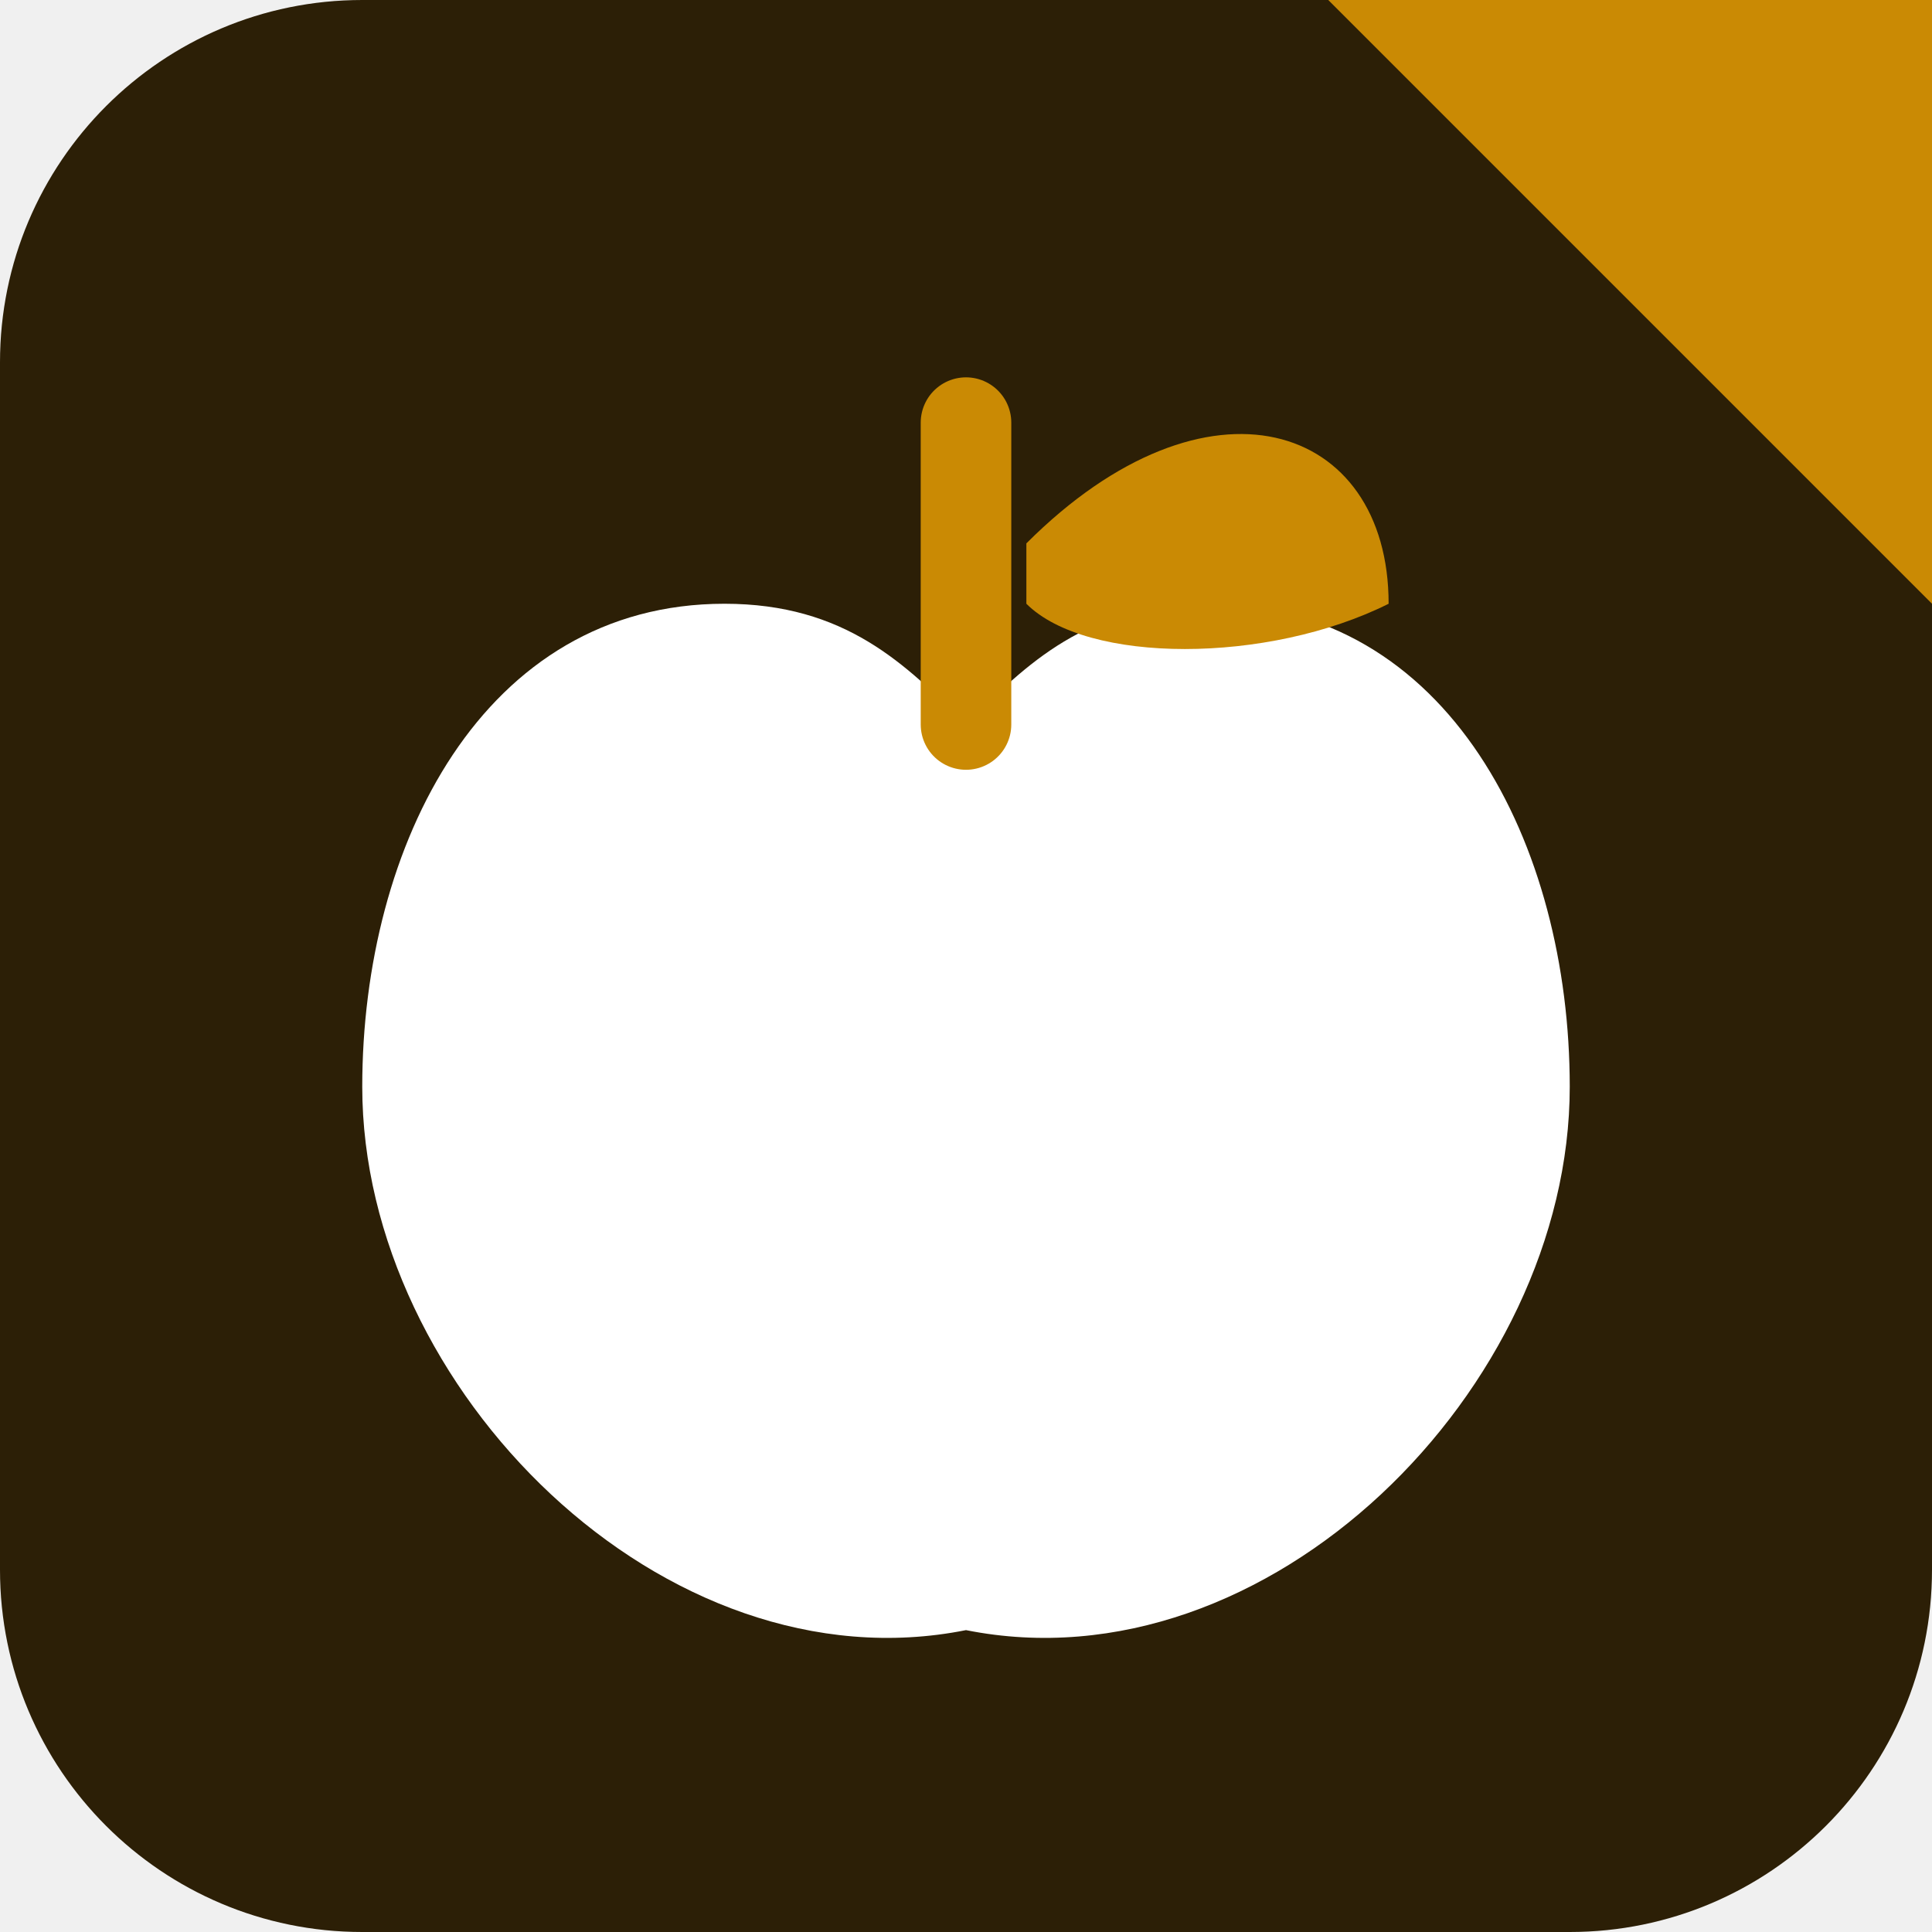
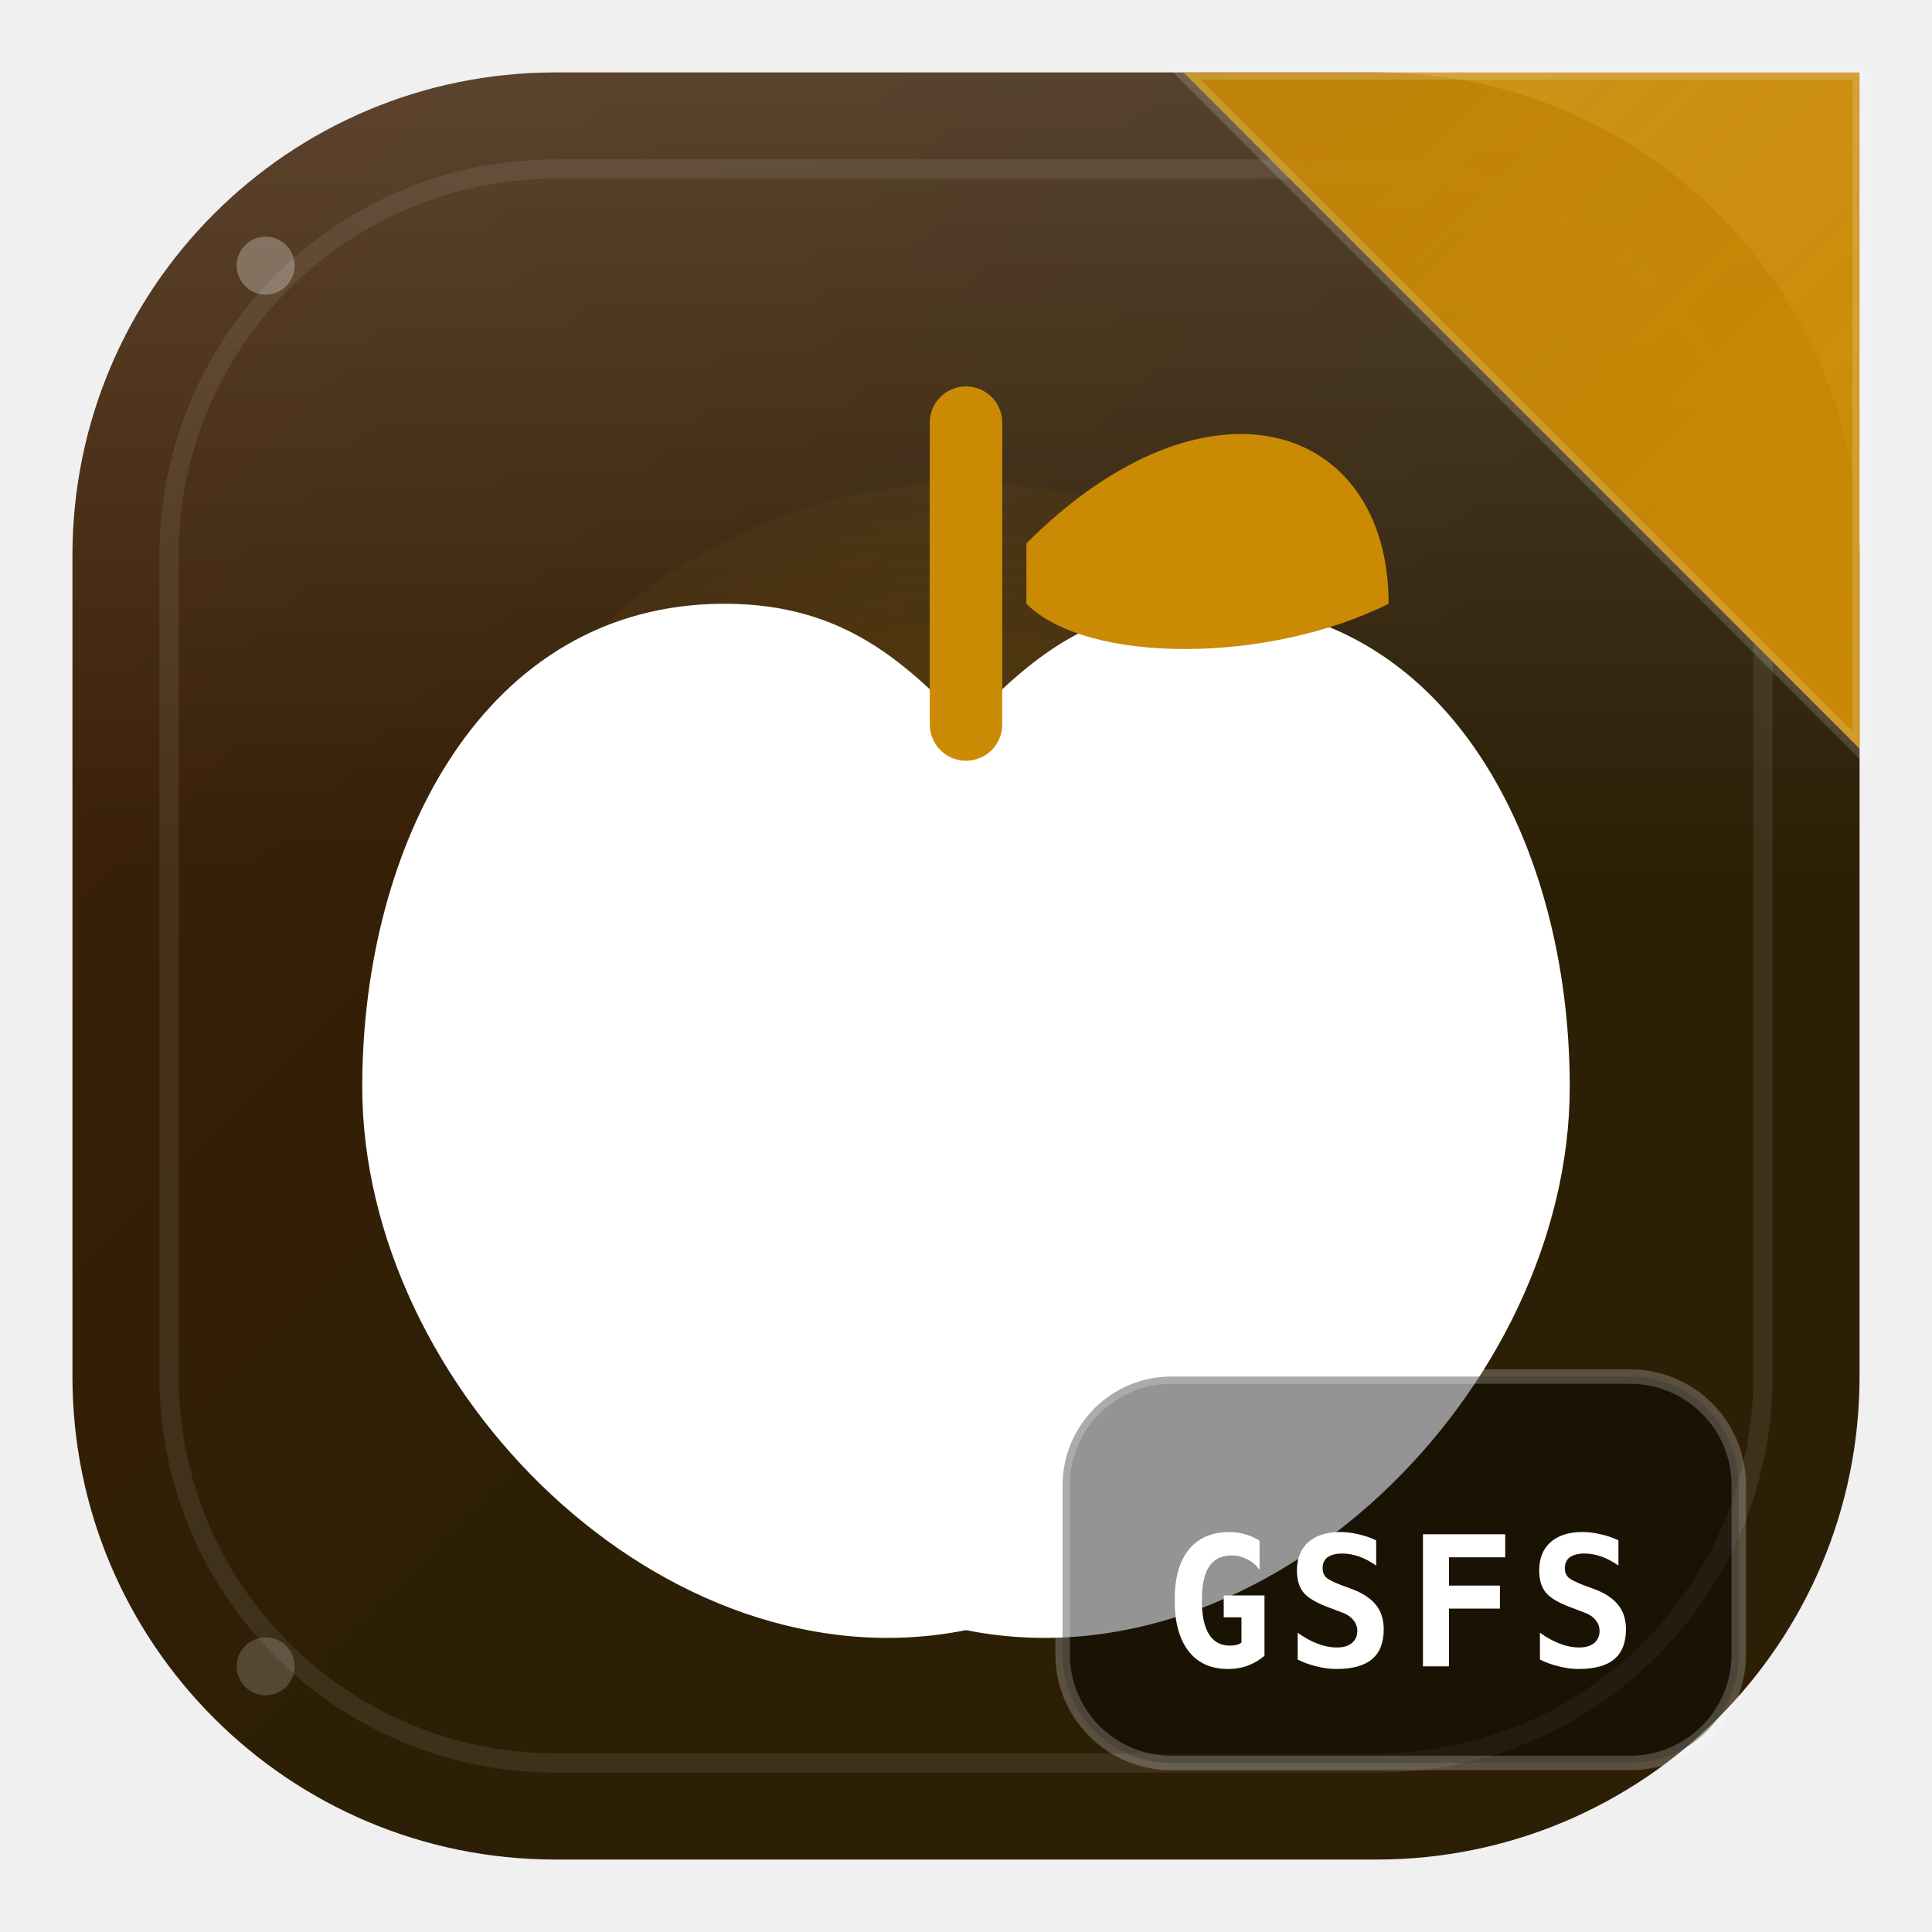
- <svg xmlns="http://www.w3.org/2000/svg" viewBox="0 0 32 32">
-   <rect x="0" y="0" width="32" height="32" rx="6" fill="#2c1f06" />
-   <path d="M 32 0 L 32 10 L 22 0 Z" fill="#ca8a04" />
-   <path d="M 12 10 C 8 10, 6 14, 6 18 C 6 23, 11 28, 16 27 C 21 28, 26 23, 26 18 C 26 14, 24 10, 20 10 C 18 10, 17 11, 16 12 C 15 11, 14 10, 12 10 Z" fill="#ffffff" />
-   <path d="M 16 12 L 16 7" stroke="#ca8a04" stroke-width="1.5" fill="none" stroke-linecap="round" />
-   <path d="M 17 9 C 20 6, 23 7, 23 10 C 21 11, 18 11, 17 10" fill="#ca8a04" />
+ <svg xmlns="http://www.w3.org/2000/svg" viewBox="0 0 80 80" aria-label="GSFS 2027 logo">
+   <defs>
+     <linearGradient id="tileH" x1="0" y1="0" x2="1" y2="1">
+       <stop offset="0%" stop-color="#422006" />
+       <stop offset="55%" stop-color="#2c1f06" />
+       <stop offset="100%" stop-color="#2c1f06" />
+     </linearGradient>
+     <linearGradient id="accH" x1="0" y1="0" x2="1" y2="1">
+       <stop offset="0%" stop-color="#ca8a04" stop-opacity="0.9" />
+       <stop offset="100%" stop-color="#ca8a04" />
+     </linearGradient>
+     <radialGradient id="glowH" cx="0.5" cy="0.5" r="0.6">
+       <stop offset="0%" stop-color="#ca8a04" stop-opacity="0.3" />
+       <stop offset="100%" stop-color="#ca8a04" stop-opacity="0" />
+     </radialGradient>
+     <linearGradient id="hiH" x1="0" y1="0" x2="0" y2="1">
+       <stop offset="0%" stop-color="#ffffff" stop-opacity="0.16" />
+       <stop offset="45%" stop-color="#ffffff" stop-opacity="0" />
+     </linearGradient>
+   </defs>
+   <rect x="3" y="3" width="74" height="74" rx="20" fill="url(#tileH)" />
+   <rect x="3" y="3" width="74" height="74" rx="20" fill="url(#hiH)" />
+   <rect x="7" y="7" width="66" height="66" rx="16" fill="none" stroke="rgba(255,255,255,0.08)" stroke-width="0.8" />
+   <path d="M 77 3 L 77 31 L 49 3 Z" fill="url(#accH)" />
+   <path d="M 77 3 L 77 31 L 49 3 Z" fill="none" stroke="rgba(255,255,255,0.16)" stroke-width="0.6" />
+   <ellipse cx="40" cy="42" rx="22" ry="22" fill="url(#glowH)" />
+   <path d="M 30 25 C 20 25, 15 35, 15 45 C 15 57.5, 27.5 70, 40 67.5 C 52.5 70, 65 57.5, 65 45 C 65 35, 60 25, 50 25 C 45 25, 42.5 27.5, 40 30 C 37.5 27.5, 35 25, 30 25 Z" fill="#ffffff" />
+   <path d="M 40 30 L 40 17.5" stroke="#ca8a04" stroke-width="3" fill="none" stroke-linecap="round" />
+   <path d="M 42.5 22.5 C 50 15, 57.5 17.5, 57.5 25 C 52.5 27.5, 45 27.5, 42.5 25" fill="#ca8a04" />
+   <circle cx="11" cy="11" r="1.2" fill="rgba(255,255,255,0.28)" />
+   <circle cx="11" cy="69" r="1.2" fill="rgba(255,255,255,0.18)" />
+   <g transform="translate(44 57)">
+     <rect x="0" y="0" width="28" height="16" rx="4.5" fill="rgba(0,0,0,0.42)" stroke="rgba(255,255,255,0.22)" stroke-width="0.6" />
+     <text x="14" y="12" text-anchor="middle" font-family="'JetBrains Mono', monospace" font-size="7.5" font-weight="700" fill="#ffffff" letter-spacing="0.5">GSFS</text>
+   </g>
</svg>
